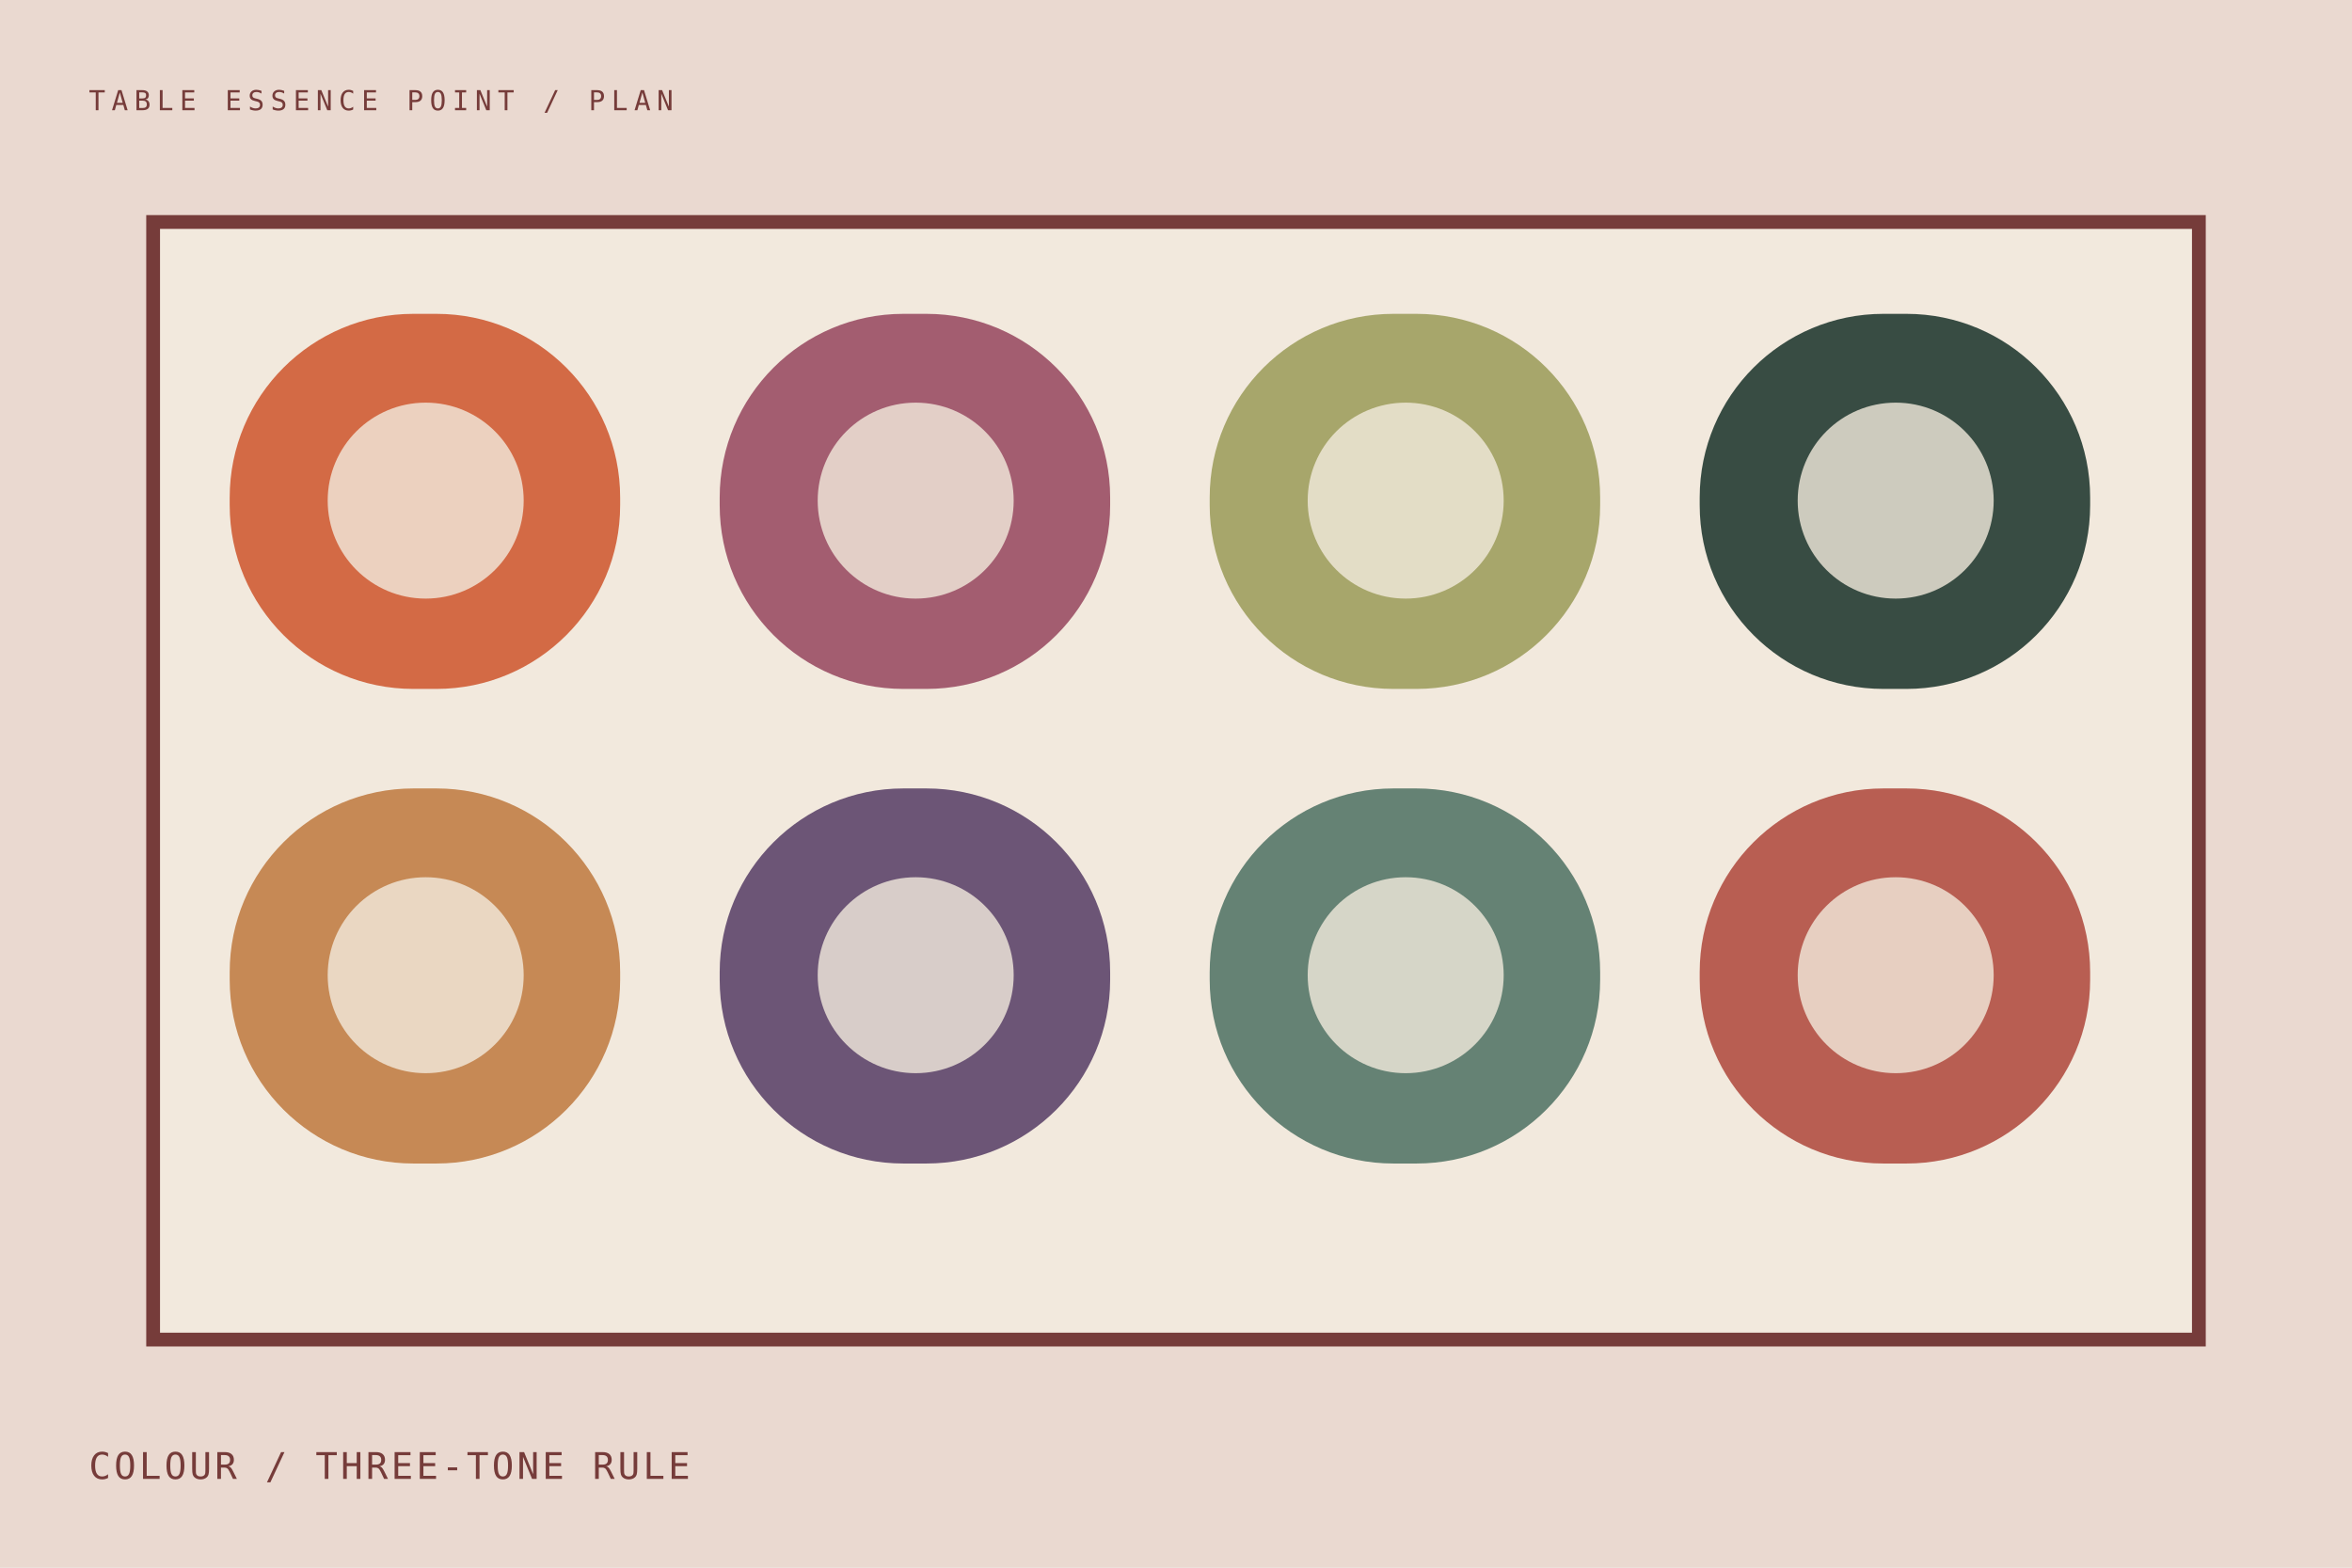
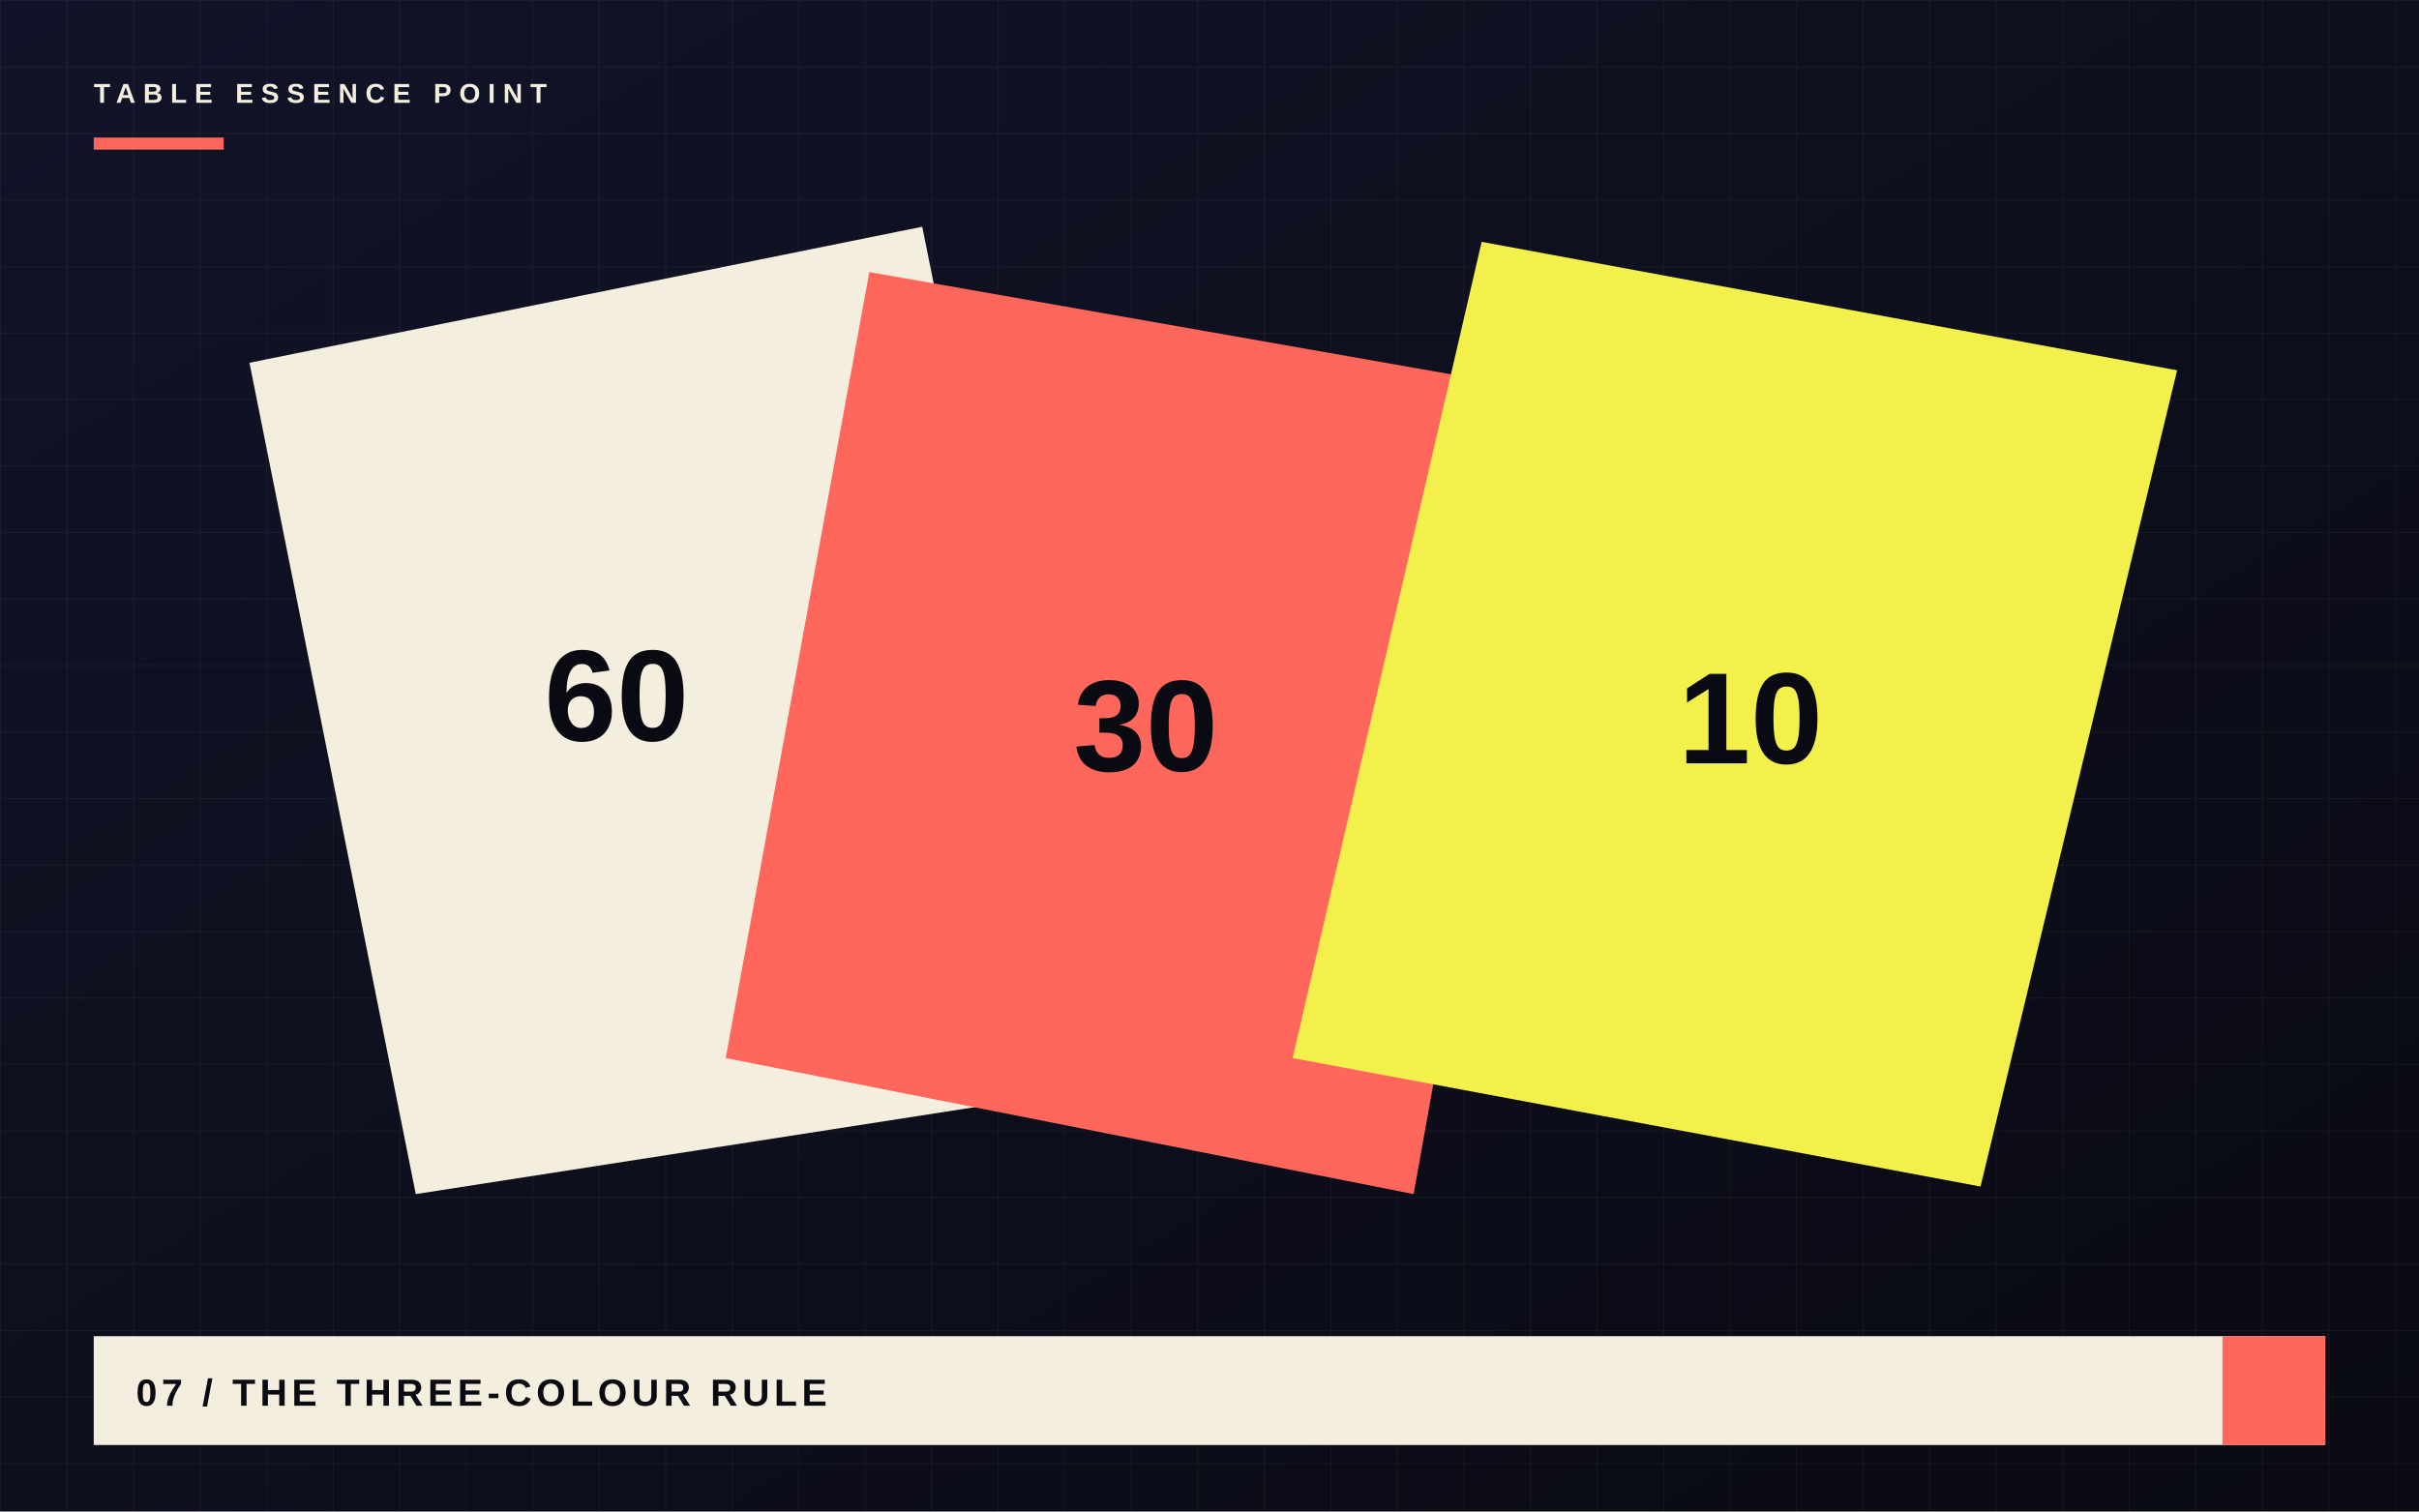
- <svg xmlns="http://www.w3.org/2000/svg" width="1536" height="1024" viewBox="0 0 1536 1024">
-   <rect width="1536" height="1024" fill="#EAD9D0" />
-   <text x="58" y="72" fill="#763C3A" font-family="monospace" font-size="18" letter-spacing="4">TABLE ESSENCE POINT / PLAN</text>
-   <text x="58" y="966" fill="#763C3A" font-family="monospace" font-size="24" letter-spacing="2">COLOUR / THREE-TONE RULE</text>
-   <rect x="100" y="145" width="1336" height="730" fill="#F2E9DD" stroke="#763C3A" stroke-width="9" />
-   <rect x="150" y="205" width="255" height="245" rx="120" fill="#D36A45" />
-   <circle cx="278" cy="327" r="64" fill="#F3EBDD" opacity=".8" />
-   <rect x="470" y="205" width="255" height="245" rx="120" fill="#A35D70" />
-   <circle cx="598" cy="327" r="64" fill="#F3EBDD" opacity=".8" />
-   <rect x="790" y="205" width="255" height="245" rx="120" fill="#A7A66B" />
-   <circle cx="918" cy="327" r="64" fill="#F3EBDD" opacity=".8" />
-   <rect x="1110" y="205" width="255" height="245" rx="120" fill="#384C43" />
-   <circle cx="1238" cy="327" r="64" fill="#F3EBDD" opacity=".8" />
-   <rect x="150" y="515" width="255" height="245" rx="120" fill="#C68955" />
-   <circle cx="278" cy="637" r="64" fill="#F3EBDD" opacity=".8" />
-   <rect x="470" y="515" width="255" height="245" rx="120" fill="#6C5576" />
-   <circle cx="598" cy="637" r="64" fill="#F3EBDD" opacity=".8" />
-   <rect x="790" y="515" width="255" height="245" rx="120" fill="#658274" />
-   <circle cx="918" cy="637" r="64" fill="#F3EBDD" opacity=".8" />
-   <rect x="1110" y="515" width="255" height="245" rx="120" fill="#B85E52" />
-   <circle cx="1238" cy="637" r="64" fill="#F3EBDD" opacity=".8" />
+ <svg xmlns="http://www.w3.org/2000/svg" width="1600" height="1000" viewBox="0 0 1600 1000" role="img" aria-labelledby="t d">
+   <defs>
+     <linearGradient id="g" x1="0" y1="0" x2="1" y2="1">
+       <stop stop-color="#111428" />
+       <stop offset="1" stop-color="#090A12" />
+     </linearGradient>
+     <pattern id="grid" width="44" height="44" patternUnits="userSpaceOnUse">
+       <path d="M44 0H0V44" fill="none" stroke="#ffffff" stroke-opacity=".055" />
+     </pattern>
+     <filter id="shadow" x="-20%" y="-20%" width="150%" height="150%">
+       <feDropShadow dx="16" dy="18" stdDeviation="7" flood-color="#000" flood-opacity=".32" />
+     </filter>
+   </defs>
+   <rect width="1600" height="1000" fill="url(#g)" />
+   <rect width="1600" height="1000" fill="url(#grid)" />
+   <text x="62" y="68" fill="#F4EEDF" font-family="Arial,sans-serif" font-size="18" font-weight="700" letter-spacing="5">TABLE ESSENCE POINT</text>
+   <rect x="62" y="91" width="86" height="8" fill="#FF675C" />
+   <polygon points="165,240 610,150 725,720 275,790" fill="#F4EEDF" />
+   <polygon points="575,180 1030,260 935,790 480,700" fill="#FF675C" />
+   <polygon points="980,160 1440,245 1310,785 855,700" fill="#F4F04B" />
+   <text x="360" y="490" fill="#090A12" font-family="Arial" font-size="86" font-weight="900">60</text>
+   <text x="710" y="510" fill="#090A12" font-family="Arial" font-size="86" font-weight="900">30</text>
+   <text x="1110" y="505" fill="#090A12" font-family="Arial" font-size="86" font-weight="900">10</text>
+   <rect x="62" y="884" width="1476" height="72" fill="#F4EEDF" />
+   <text x="90" y="930" fill="#090A12" font-family="Arial,sans-serif" font-size="25" font-weight="800" letter-spacing="3">07 / THE THREE-COLOUR RULE</text>
+   <rect x="1470" y="884" width="68" height="72" fill="#FF675C" />
</svg>
